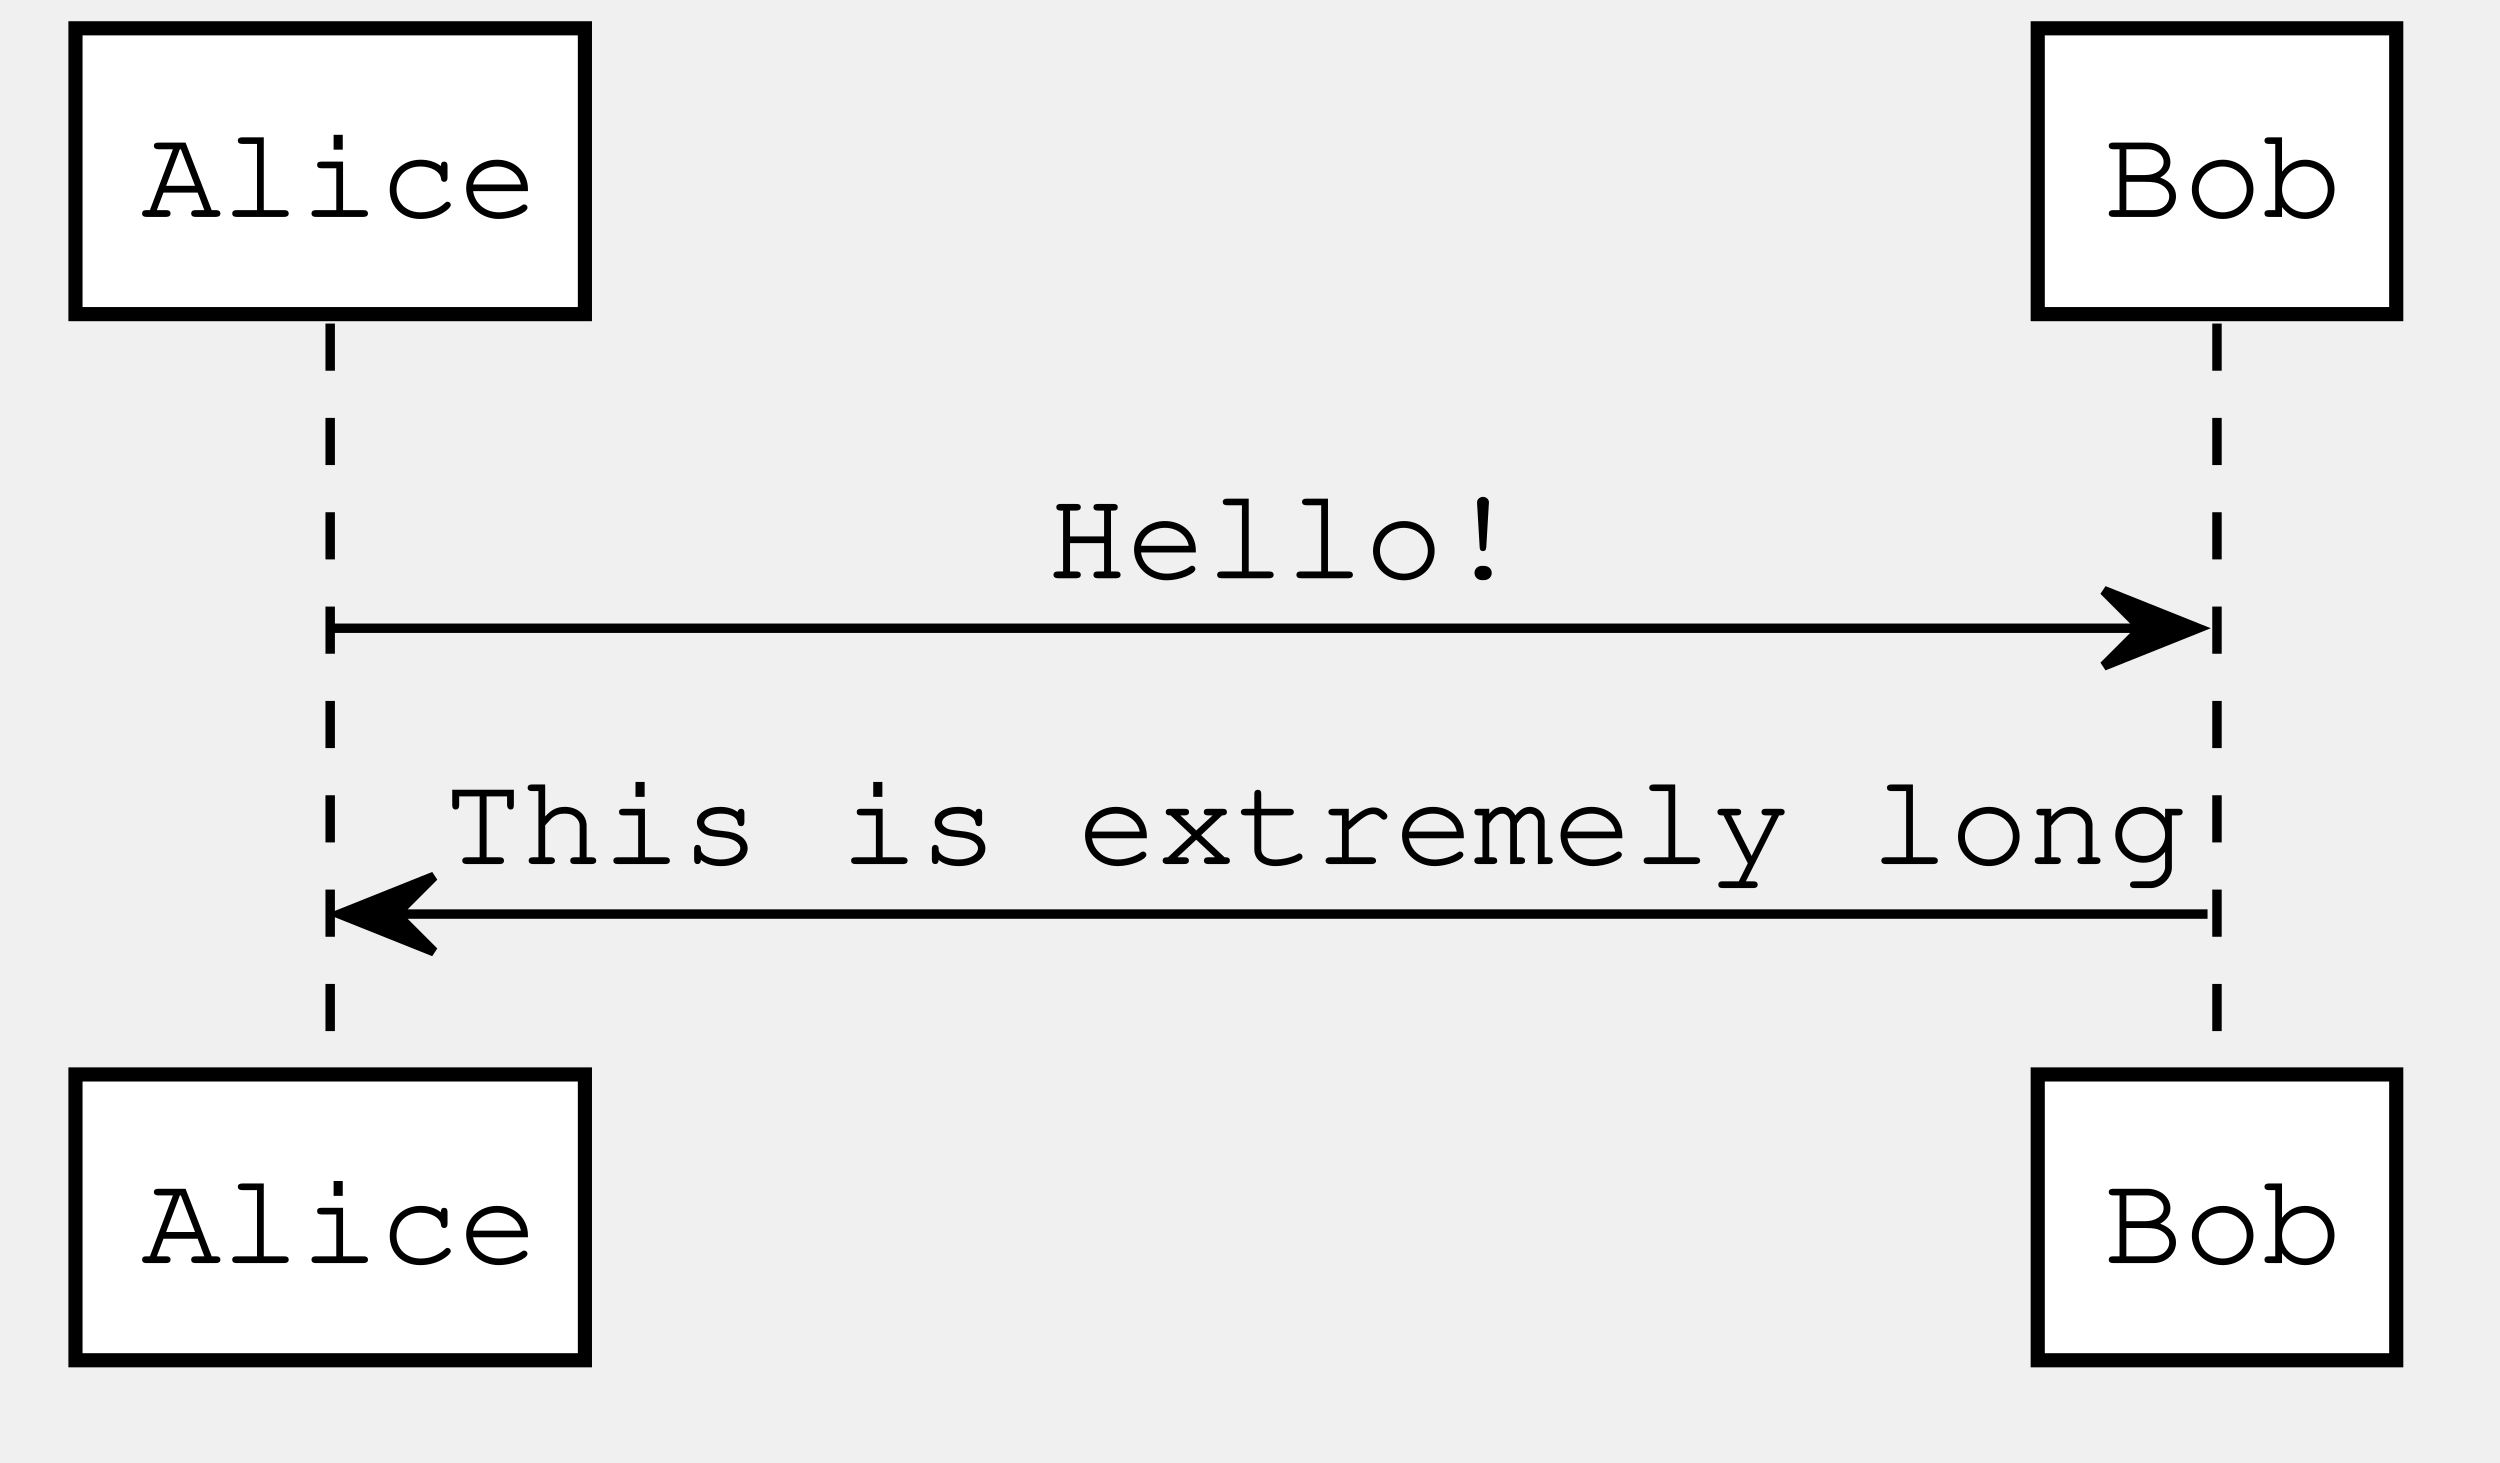
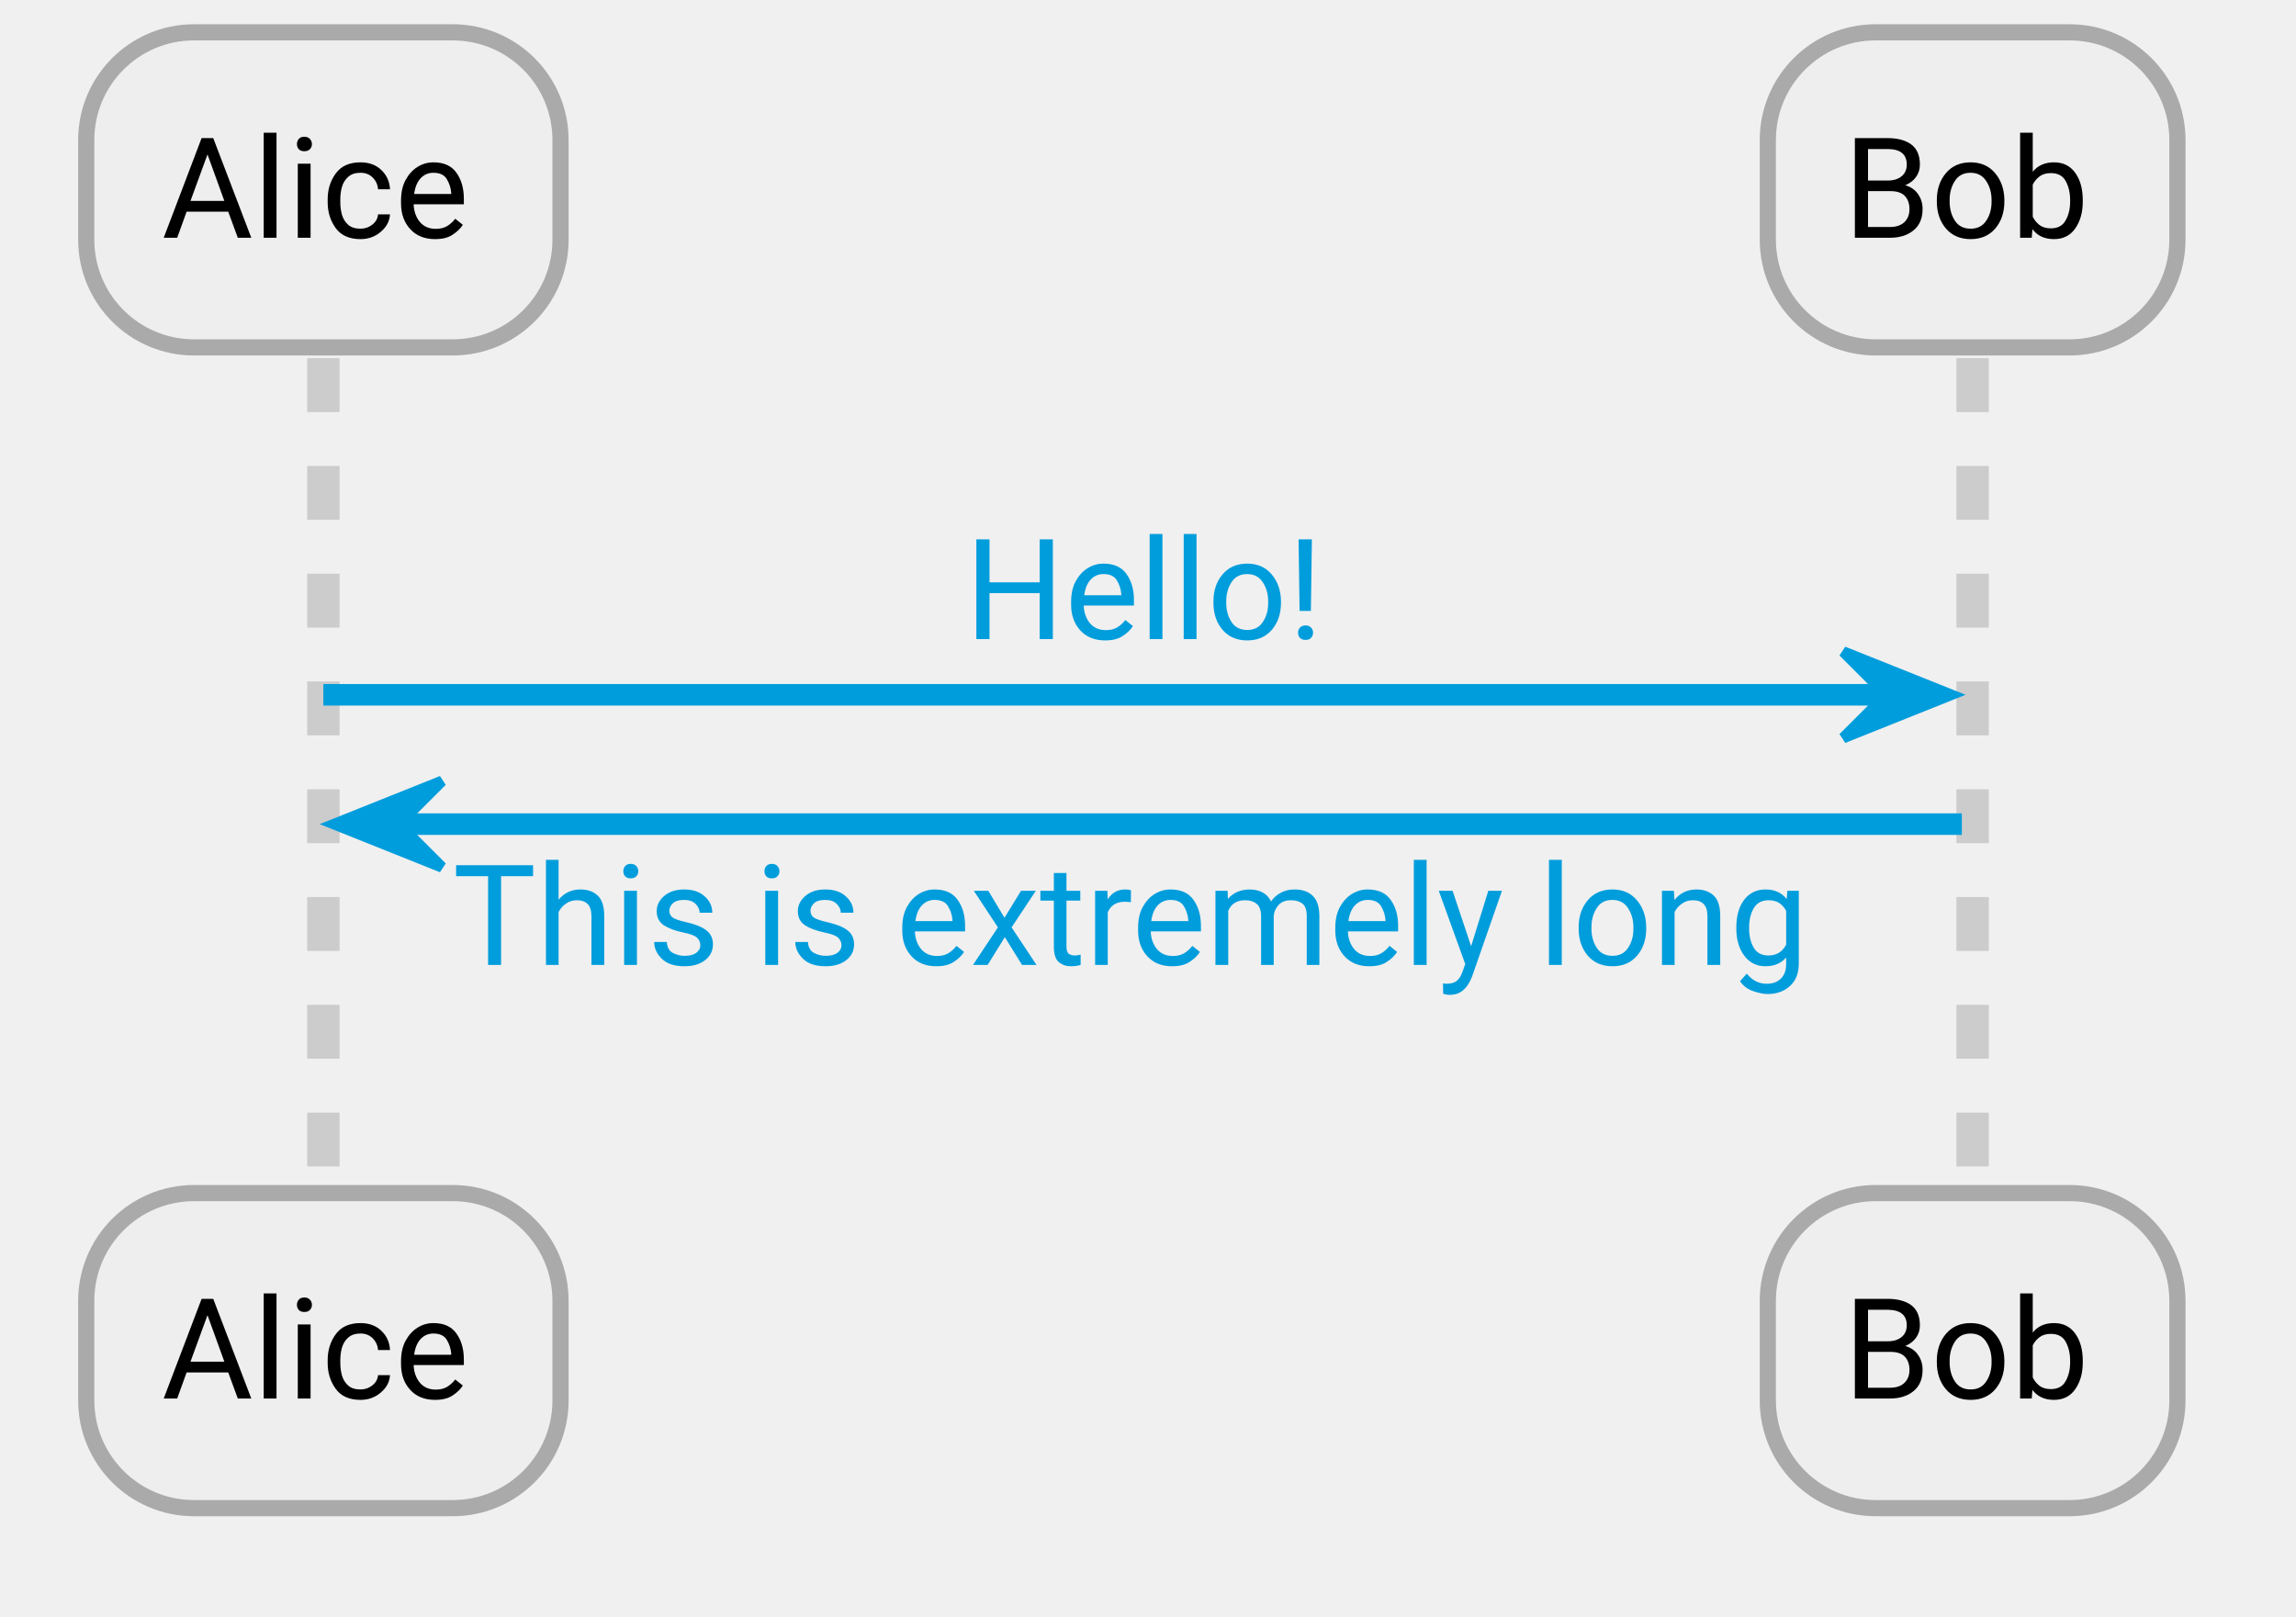
- <svg xmlns="http://www.w3.org/2000/svg" height="155" preserveAspectRatio="none" style="width:265px;height:155px" width="265">
-   <path stroke="#000" stroke-dasharray="5,5" d="M35 34.297v80.594M235 34.297v80.594" />
-   <path fill="#FFF" stroke="#000" stroke-width="1.5" d="M8 3h54v30.297H8z" />
-   <text font-family="Courier" font-size="14" lengthAdjust="spacingAndGlyphs" textLength="40" x="15" y="22.995">
+ <svg xmlns="http://www.w3.org/2000/svg" height="150" preserveAspectRatio="none" style="width:213px;height:150px" width="213">
+   <path stroke="#ccc" stroke-width="3" stroke-dasharray="5,5" d="M30 33.234v78.469M183 33.234v78.469" />
+   <rect fill="#EEE" height="29.234" rx="10" ry="10" width="44" x="8" y="3" stroke="#aaa" stroke-width="1.5" />
+   <text font-family="Roboto" font-size="13" lengthAdjust="spacingAndGlyphs" textLength="30" x="15" y="22.061">
        Alice
    </text>
-   <path fill="#FFF" stroke="#000" stroke-width="1.5" d="M8 113.891h54v30.297H8z" />
-   <text font-family="Courier" font-size="14" lengthAdjust="spacingAndGlyphs" textLength="40" x="15" y="133.886">
+   <rect fill="#EEE" height="29.234" rx="10" ry="10" width="44" x="8" y="110.703" stroke="#aaa" stroke-width="1.5" />
+   <text font-family="Roboto" font-size="13" lengthAdjust="spacingAndGlyphs" textLength="30" x="15" y="129.764">
        Alice
    </text>
-   <path fill="#FFF" stroke="#000" stroke-width="1.5" d="M216 3h38v30.297h-38z" />
-   <text font-family="Courier" font-size="14" lengthAdjust="spacingAndGlyphs" textLength="24" x="223" y="22.995">
+   <rect fill="#EEE" height="29.234" rx="10" ry="10" width="38" x="164" y="3" stroke="#aaa" stroke-width="1.5" />
+   <text font-family="Roboto" font-size="13" lengthAdjust="spacingAndGlyphs" textLength="24" x="171" y="22.061">
        Bob
    </text>
-   <path fill="#FFF" stroke="#000" stroke-width="1.5" d="M216 113.891h38v30.297h-38z" />
-   <text font-family="Courier" font-size="14" lengthAdjust="spacingAndGlyphs" textLength="24" x="223" y="133.886">
+   <rect fill="#EEE" height="29.234" rx="10" ry="10" width="38" x="164" y="110.703" stroke="#aaa" stroke-width="1.5" />
+   <text font-family="Roboto" font-size="13" lengthAdjust="spacingAndGlyphs" textLength="24" x="171" y="129.764">
        Bob
    </text>
-   <path stroke="#000" d="M223 62.594l10 4-10 4 4-4zM35 66.594h194" />
-   <text font-family="Courier" font-size="14" lengthAdjust="spacingAndGlyphs" textLength="48" x="111" y="61.292">
+   <path fill="#009DDC" stroke="#009ddc" d="M171 60.469l10 4-10 4 4-4z" />
+   <path stroke="#009ddc" stroke-width="2" d="M30 64.469h147" />
+   <text fill="#009DDC" font-family="Roboto" font-size="13" lengthAdjust="spacingAndGlyphs" textLength="34" x="89.5" y="59.295">
        Hello!
    </text>
-   <path stroke="#000" d="M46 92.89l-10 4 10 4-4-4zM40 96.891h194" />
-   <text font-family="Courier" font-size="14" lengthAdjust="spacingAndGlyphs" textLength="176" x="47" y="91.589">
+   <path fill="#009DDC" stroke="#009ddc" d="M41 72.469l-10 4 10 4-4-4z" />
+   <path stroke="#009ddc" stroke-width="2" d="M35 76.469h147" />
+   <text fill="#009DDC" font-family="Roboto" font-size="13" lengthAdjust="spacingAndGlyphs" textLength="129" x="42" y="89.529">
        This is extremely long
    </text>
</svg>
